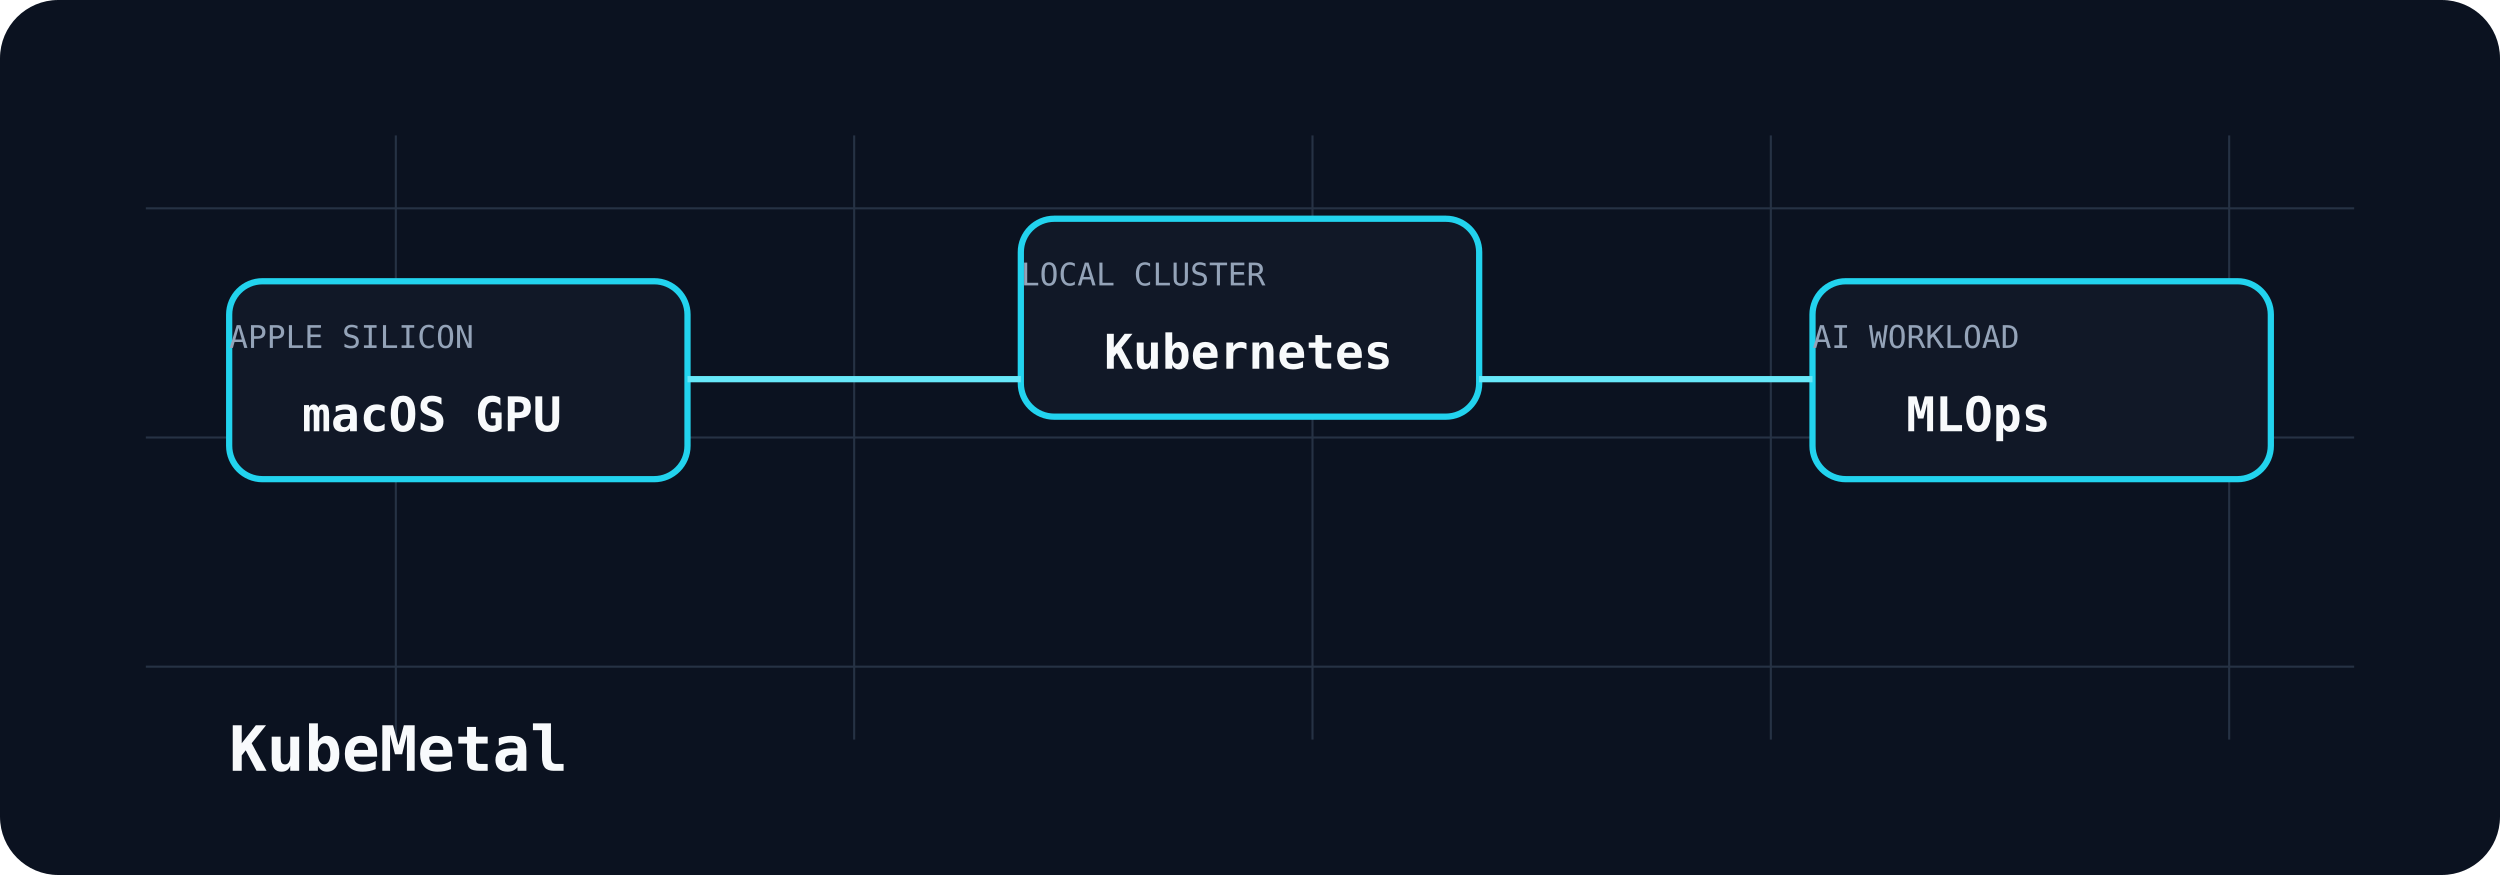
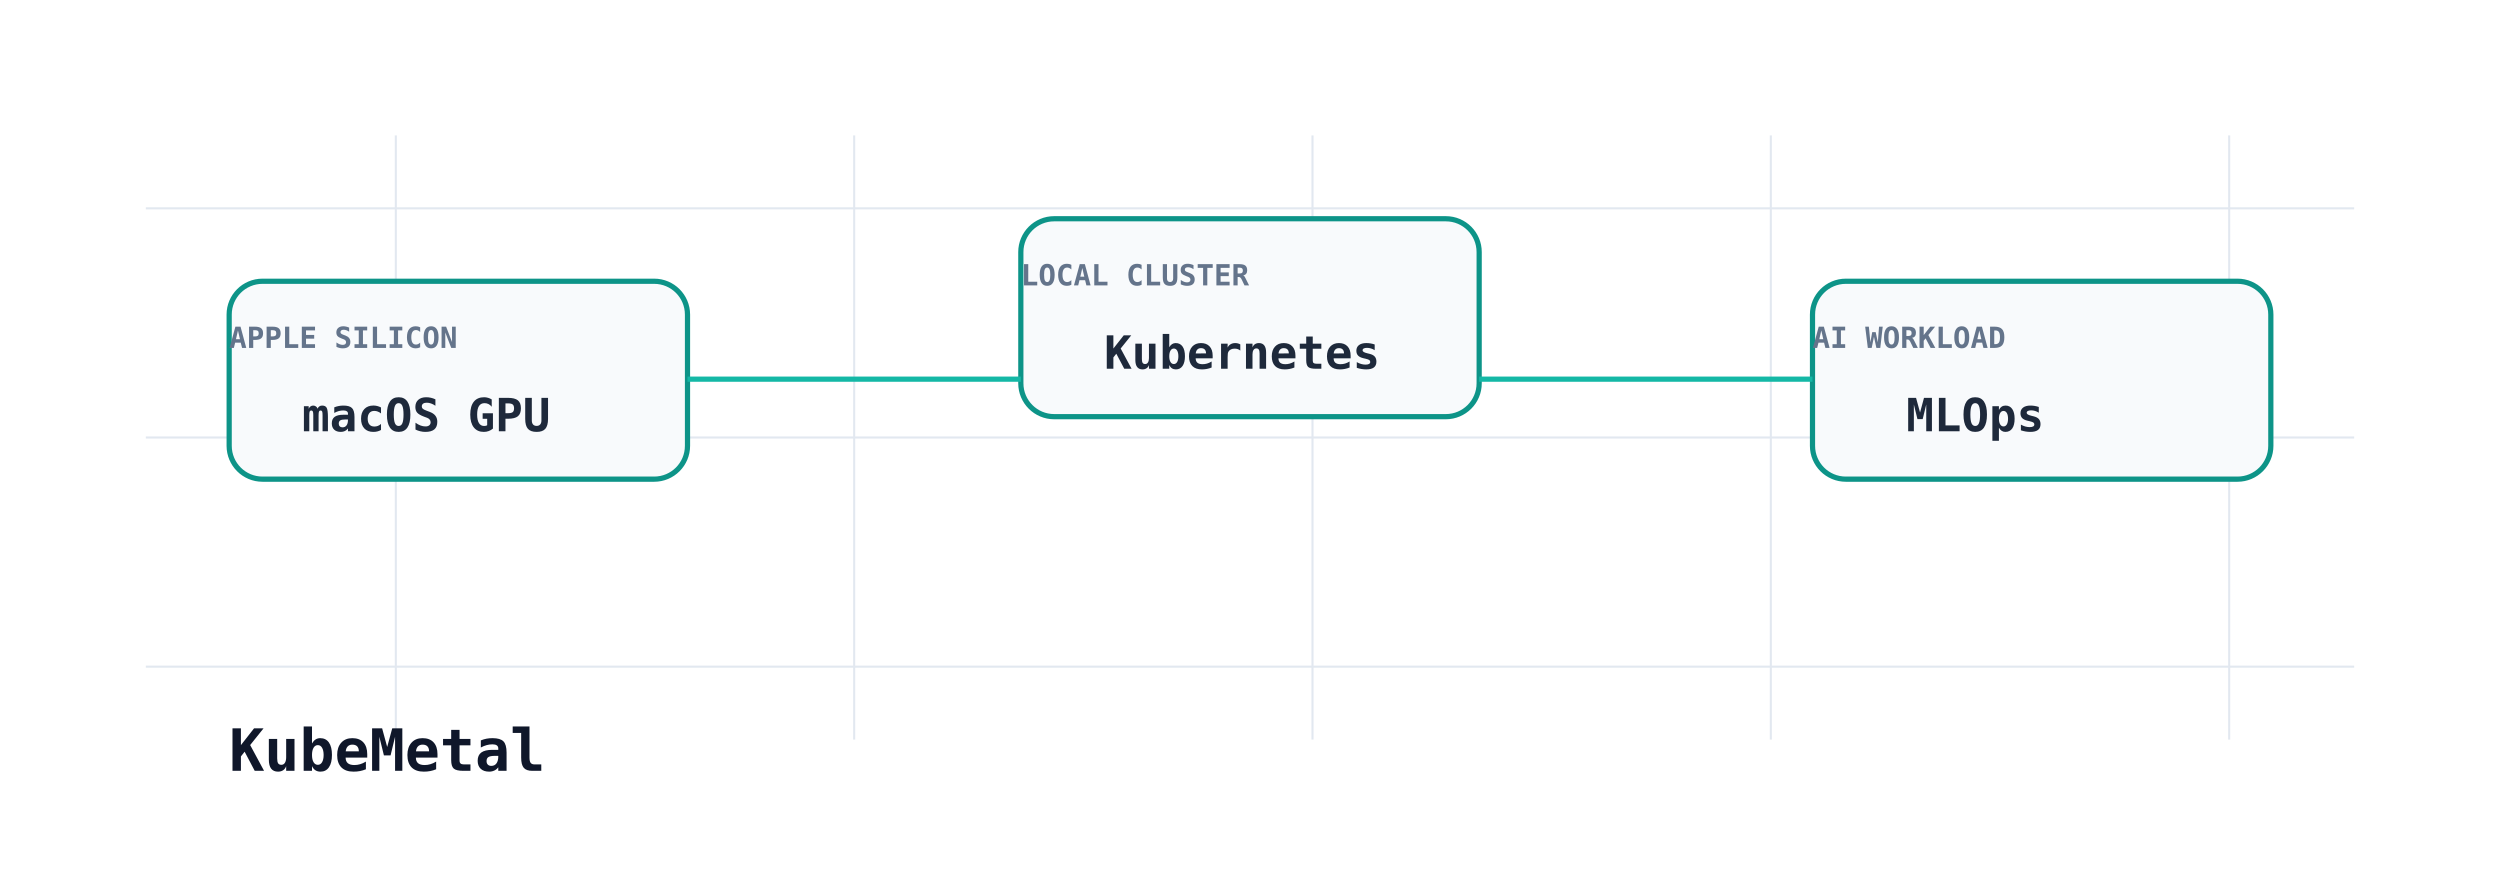
- <svg xmlns="http://www.w3.org/2000/svg" viewBox="0 0 1200 420">
-   <rect width="1200" height="420" rx="28" fill="#0b1220" />
-   <g stroke="#263244" stroke-width="1">
+ <svg xmlns="http://www.w3.org/2000/svg" viewBox="0 0 1200 420" role="img">
+   <style>
+     .svg-bg { fill: var(--surface, #ffffff); }
+     .svg-grid { stroke: var(--border-soft, #e2e8f0); }
+     .svg-card { fill: var(--surface-hi, #f8fafc); stroke: var(--accent, #0d9488); }
+     .svg-link { stroke: var(--accent, #14b8a6); }
+     .svg-text-title { fill: var(--text, #1e293b); }
+     .svg-text-sub { fill: var(--text-faint, #64748b); }
+     .svg-brand { fill: var(--text, #0f172a); }
+     @media (prefers-color-scheme: dark) {
+       .svg-bg { fill: var(--surface, #212a36); }
+       .svg-grid { stroke: var(--border-soft, #253242); }
+       .svg-card { fill: var(--surface-hi, #1a222c); stroke: var(--accent, #2dd4bf); }
+       .svg-link { stroke: var(--accent, #5eead4); }
+       .svg-text-title { fill: var(--text, #f0f6fc); }
+       .svg-text-sub { fill: var(--text-faint, #94a3b8); }
+       .svg-brand { fill: var(--text, #f0f6fc); }
+     }
+   </style>
+   <rect width="1200" height="420" rx="24" class="svg-bg" />
+   <g class="svg-grid" stroke-width="1">
    <path d="M70 100h1060M70 210h1060M70 320h1060" />
    <path d="M190 65v290M410 65v290M630 65v290M850 65v290M1070 65v290" />
  </g>
-   <g fill="#111827" stroke="#22d3ee" stroke-width="3">
+   <g class="svg-card" stroke-width="2.5">
    <rect x="110" y="135" width="220" height="95" rx="16" />
    <rect x="490" y="105" width="220" height="95" rx="16" />
    <rect x="870" y="135" width="220" height="95" rx="16" />
  </g>
-   <g fill="none" stroke="#67e8f9" stroke-width="3">
+   <g class="svg-link" fill="none" stroke-width="2.5">
    <path d="M330 182h160M710 182h160" />
  </g>
-   <g fill="#f8fafc" font-family="ui-monospace,SFMono-Regular,Menlo,monospace">
-     <text x="110" y="167" font-size="15" fill="#94a3b8">APPLE SILICON</text>
-     <text x="145" y="207" font-size="23" font-weight="700">macOS GPU</text>
-     <text x="490" y="137" font-size="15" fill="#94a3b8">LOCAL CLUSTER</text>
-     <text x="530" y="177" font-size="23" font-weight="700">Kubernetes</text>
-     <text x="870" y="167" font-size="15" fill="#94a3b8">AI WORKLOAD</text>
-     <text x="915" y="207" font-size="23" font-weight="700">MLOps</text>
-     <text x="110" y="370" font-size="30" font-weight="700">KubeMetal</text>
+   <g font-family="ui-monospace,SFMono-Regular,Menlo,monospace">
+     <text x="110" y="167" font-size="14" font-weight="600" class="svg-text-sub">APPLE SILICON</text>
+     <text x="145" y="207" font-size="22" font-weight="700" class="svg-text-title">macOS GPU</text>
+     <text x="490" y="137" font-size="14" font-weight="600" class="svg-text-sub">LOCAL CLUSTER</text>
+     <text x="530" y="177" font-size="22" font-weight="700" class="svg-text-title">Kubernetes</text>
+     <text x="870" y="167" font-size="14" font-weight="600" class="svg-text-sub">AI WORKLOAD</text>
+     <text x="915" y="207" font-size="22" font-weight="700" class="svg-text-title">MLOps</text>
+     <text x="110" y="370" font-size="28" font-weight="700" class="svg-brand">KubeMetal</text>
  </g>
</svg>
